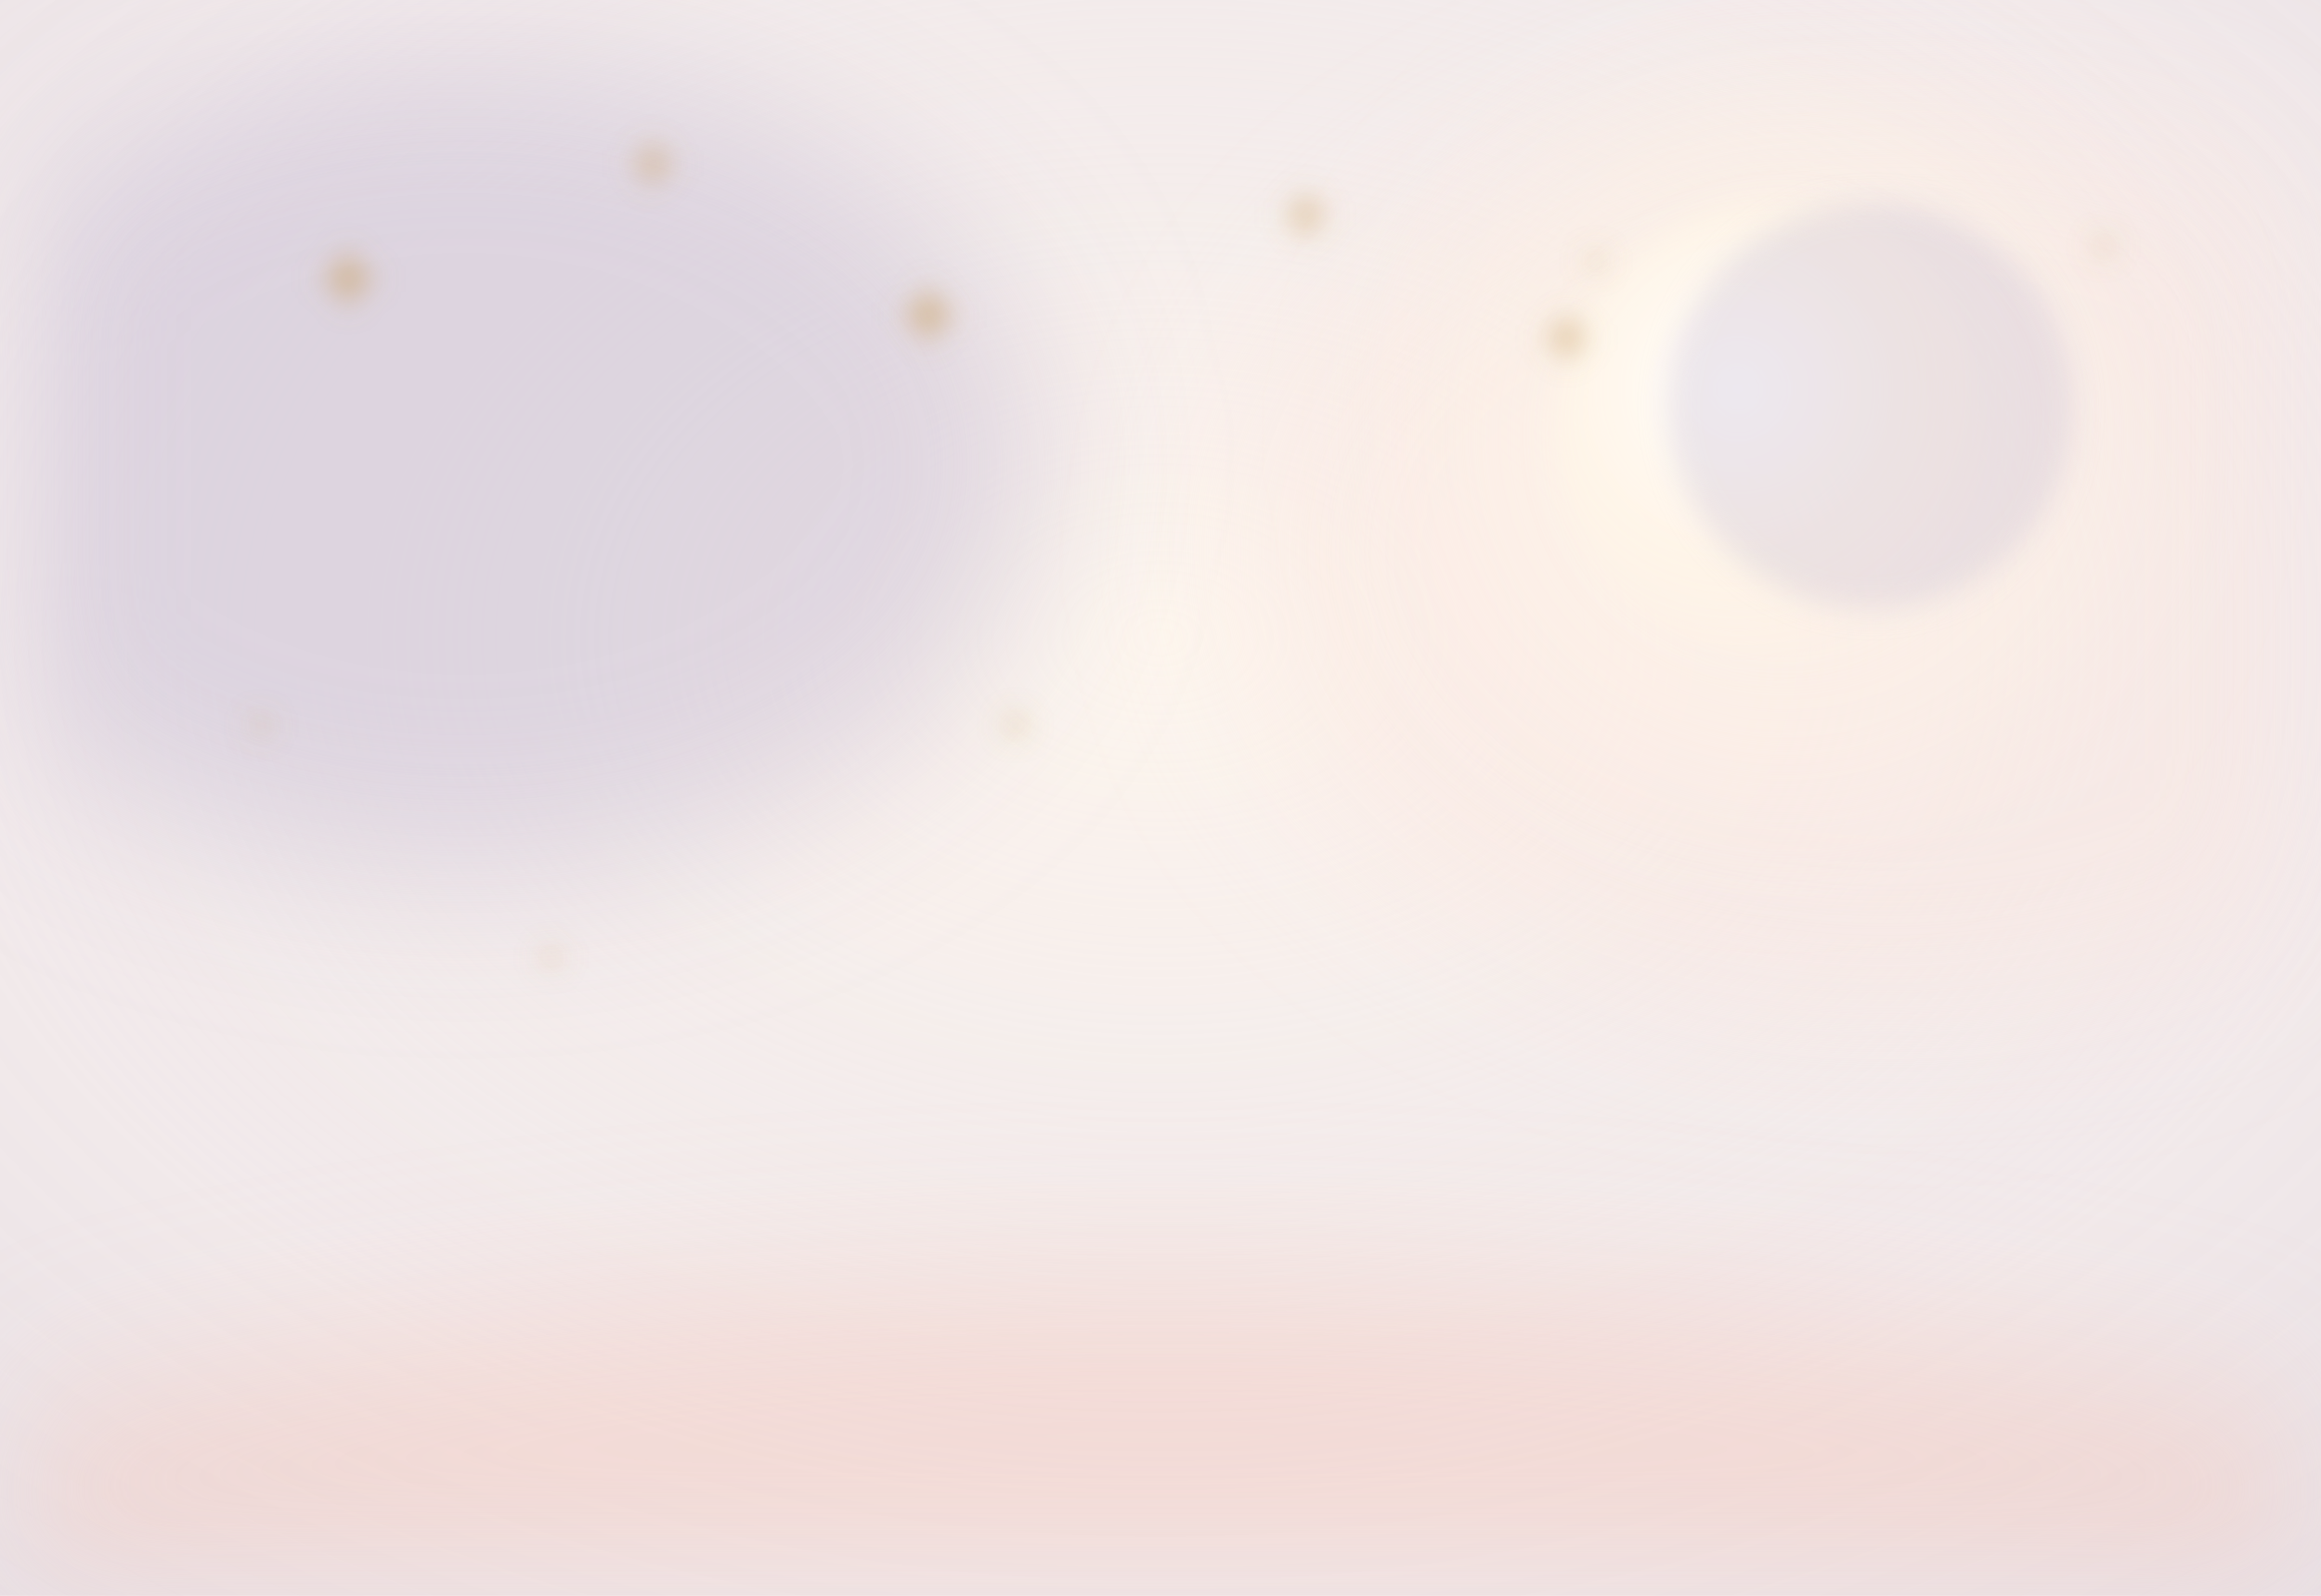
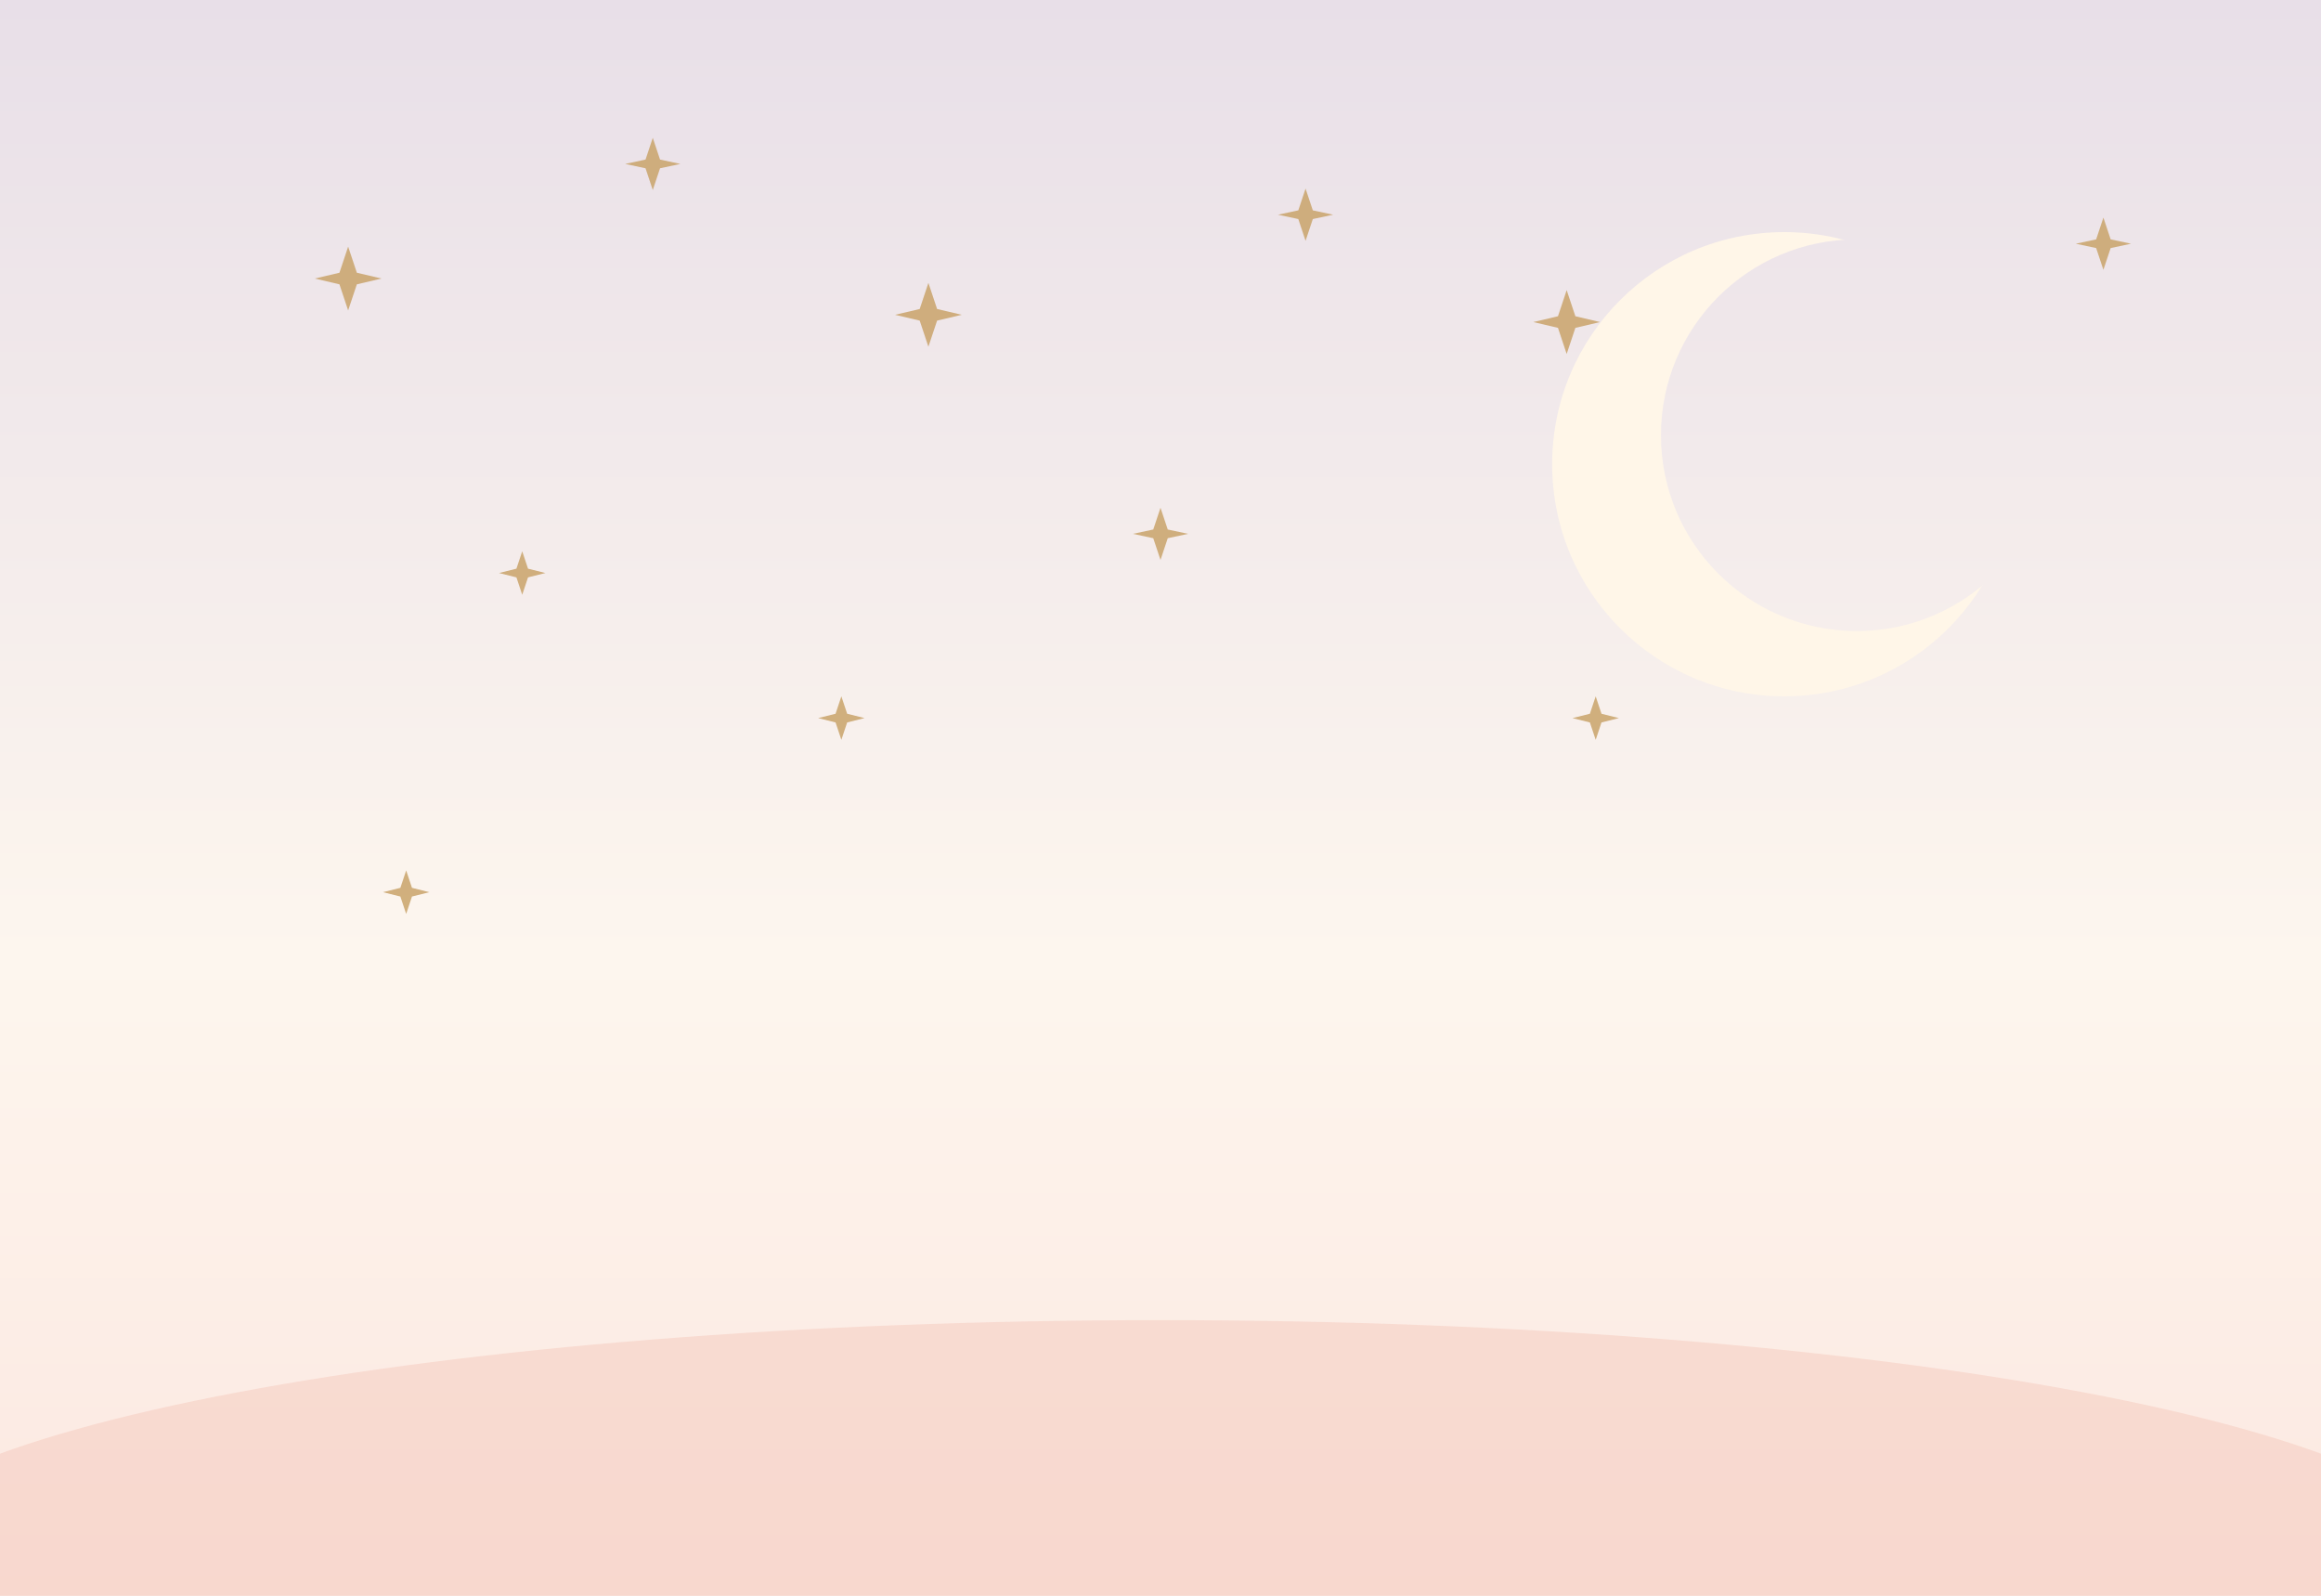
<svg xmlns="http://www.w3.org/2000/svg" viewBox="0 0 1600 1100" preserveAspectRatio="xMidYMid slice">
  <defs>
-     <filter id="b4h" x="-30%" y="-30%" width="160%" height="160%">
-       <feGaussianBlur stdDeviation="55" />
-     </filter>
-     <filter id="b4m" x="-30%" y="-30%" width="160%" height="160%">
-       <feGaussianBlur stdDeviation="10" />
-     </filter>
-     <radialGradient id="moon4" cx="40%" cy="40%" r="60%">
-       <stop offset="0%" stop-color="#ffffff" stop-opacity="0.95" />
-       <stop offset="60%" stop-color="#fff6e8" stop-opacity="0.85" />
-       <stop offset="100%" stop-color="#fff6e8" stop-opacity="0" />
-     </radialGradient>
-     <radialGradient id="night4" cx="50%" cy="40%" r="90%">
-       <stop offset="0%" stop-color="#fdf6ee" stop-opacity="0.9" />
-       <stop offset="60%" stop-color="#e8dfe8" stop-opacity="0.55" />
-       <stop offset="100%" stop-color="#cbc1d6" stop-opacity="0.5" />
-     </radialGradient>
+     <linearGradient id="bg4" x1="0%" y1="0%" x2="0%" y2="100%">
+       <stop offset="0%" stop-color="#e8dfe8" />
+       <stop offset="60%" stop-color="#fdf6ee" />
+       <stop offset="100%" stop-color="#fce7e0" />
+     </linearGradient>
+     <mask id="cresc4">
+       <rect width="100%" height="100%" fill="white" />
+       <circle cx="1280" cy="300" r="135" fill="black" />
+     </mask>
  </defs>
-   <rect width="1600" height="1100" fill="#fdf6ee" />
-   <rect width="1600" height="1100" fill="url(#night4)" />
-   <ellipse cx="320" cy="320" rx="400" ry="280" fill="#cbc1d6" opacity="0.55" filter="url(#b4h)" />
-   <ellipse cx="1300" cy="380" rx="450" ry="320" fill="#fce7e0" opacity="0.45" filter="url(#b4h)" />
-   <circle cx="1230" cy="300" r="240" fill="#fff6e8" opacity="0.45" filter="url(#b4h)" />
-   <circle cx="1230" cy="300" r="160" fill="url(#moon4)" filter="url(#b4m)" />
-   <circle cx="1290" cy="280" r="140" fill="#cbc1d6" opacity="0.35" filter="url(#b4m)" />
-   <ellipse cx="800" cy="1080" rx="900" ry="200" fill="#f5c5b8" opacity="0.4" filter="url(#b4h)" />
-   <g fill="#c9a36a" filter="url(#b4m)">
-     <path d="M 240 170 L 246 188 L 263 192 L 246 196 L 240 214 L 234 196 L 217 192 L 234 188 Z" opacity="0.85" />
-     <path d="M 450 95 L 455 110 L 469 113 L 455 116 L 450 131 L 445 116 L 431 113 L 445 110 Z" opacity="0.75" />
-     <path d="M 640 195 L 646 213 L 663 217 L 646 221 L 640 239 L 634 221 L 617 217 L 634 213 Z" opacity="0.85" />
-     <path d="M 900 130 L 905 145 L 919 148 L 905 151 L 900 166 L 895 151 L 881 148 L 895 145 Z" opacity="0.75" />
-     <path d="M 1080 215 L 1085 230 L 1099 233 L 1085 236 L 1080 251 L 1075 236 L 1061 233 L 1075 230 Z" opacity="0.8" />
-     <circle cx="180" cy="500" r="5" opacity="0.65" />
-     <circle cx="380" cy="660" r="5" opacity="0.65" />
-     <circle cx="700" cy="500" r="6" opacity="0.6" />
-     <circle cx="1450" cy="170" r="5" opacity="0.65" />
-     <circle cx="1100" cy="180" r="5" opacity="0.6" />
+   <rect width="1600" height="1100" fill="url(#bg4)" />
+   <ellipse cx="800" cy="1080" rx="900" ry="170" fill="#f5c5b8" opacity="0.45" />
+   <circle cx="1230" cy="320" r="160" fill="#fff6e8" mask="url(#cresc4)" />
+   <g fill="#c9a36a" opacity="0.85">
+     <path d="M 240 170 L 246 188 L 263 192 L 246 196 L 240 214 L 234 196 L 217 192 L 234 188 Z" />
+     <path d="M 450 95 L 455 110 L 469 113 L 455 116 L 450 131 L 445 116 L 431 113 L 445 110 Z" />
+     <path d="M 640 195 L 646 213 L 663 217 L 646 221 L 640 239 L 634 221 L 617 217 L 634 213 Z" />
+     <path d="M 900 130 L 905 145 L 919 148 L 905 151 L 900 166 L 895 151 L 881 148 L 895 145 Z" />
+     <path d="M 360 380 L 364 392 L 376 395 L 364 398 L 360 410 L 356 398 L 344 395 L 356 392 Z" />
+     <path d="M 580 480 L 584 492 L 596 495 L 584 498 L 580 510 L 576 498 L 564 495 L 576 492 Z" />
+     <path d="M 800 350 L 805 365 L 819 368 L 805 371 L 800 386 L 795 371 L 781 368 L 795 365 Z" />
+     <path d="M 1080 200 L 1086 218 L 1103 222 L 1086 226 L 1080 244 L 1074 226 L 1057 222 L 1074 218 Z" />
+     <path d="M 1450 150 L 1455 165 L 1469 168 L 1455 171 L 1450 186 L 1445 171 L 1431 168 L 1445 165 Z" />
+     <path d="M 280 600 L 284 612 L 296 615 L 284 618 L 280 630 L 276 618 L 264 615 L 276 612 Z" />
+     <path d="M 1100 480 L 1104 492 L 1116 495 L 1104 498 L 1100 510 L 1096 498 L 1084 495 L 1096 492 Z" />
  </g>
</svg>
